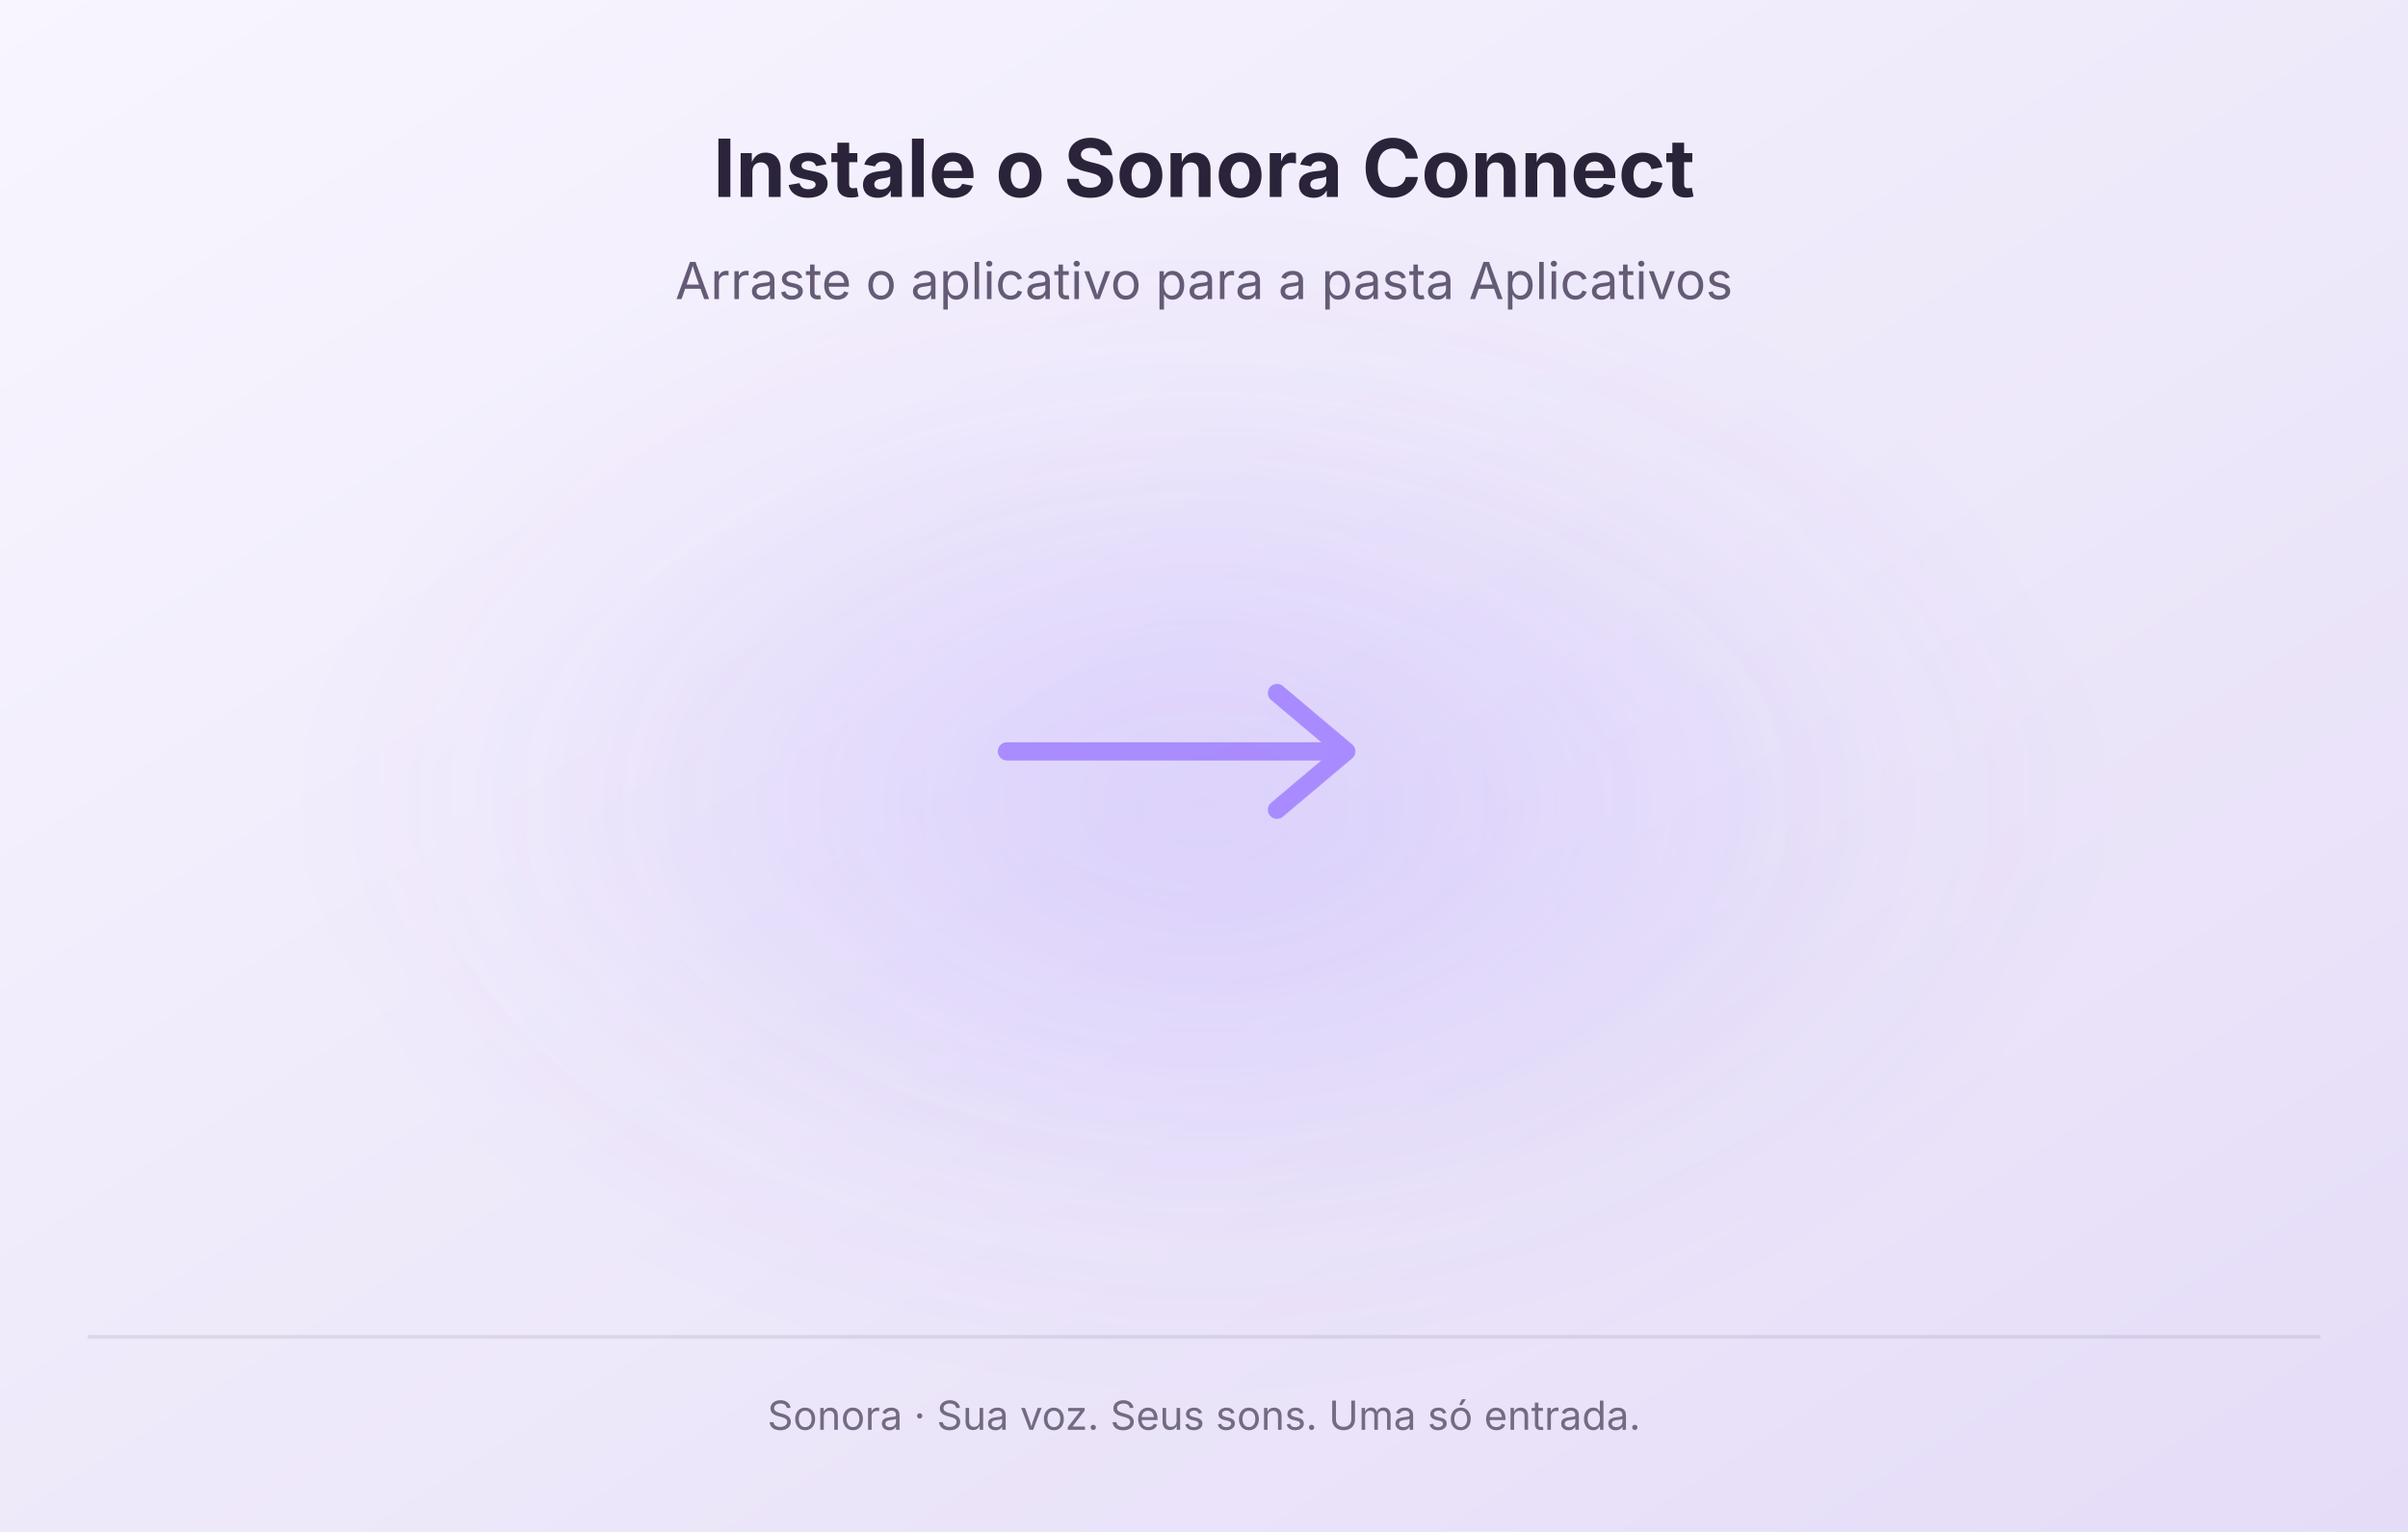
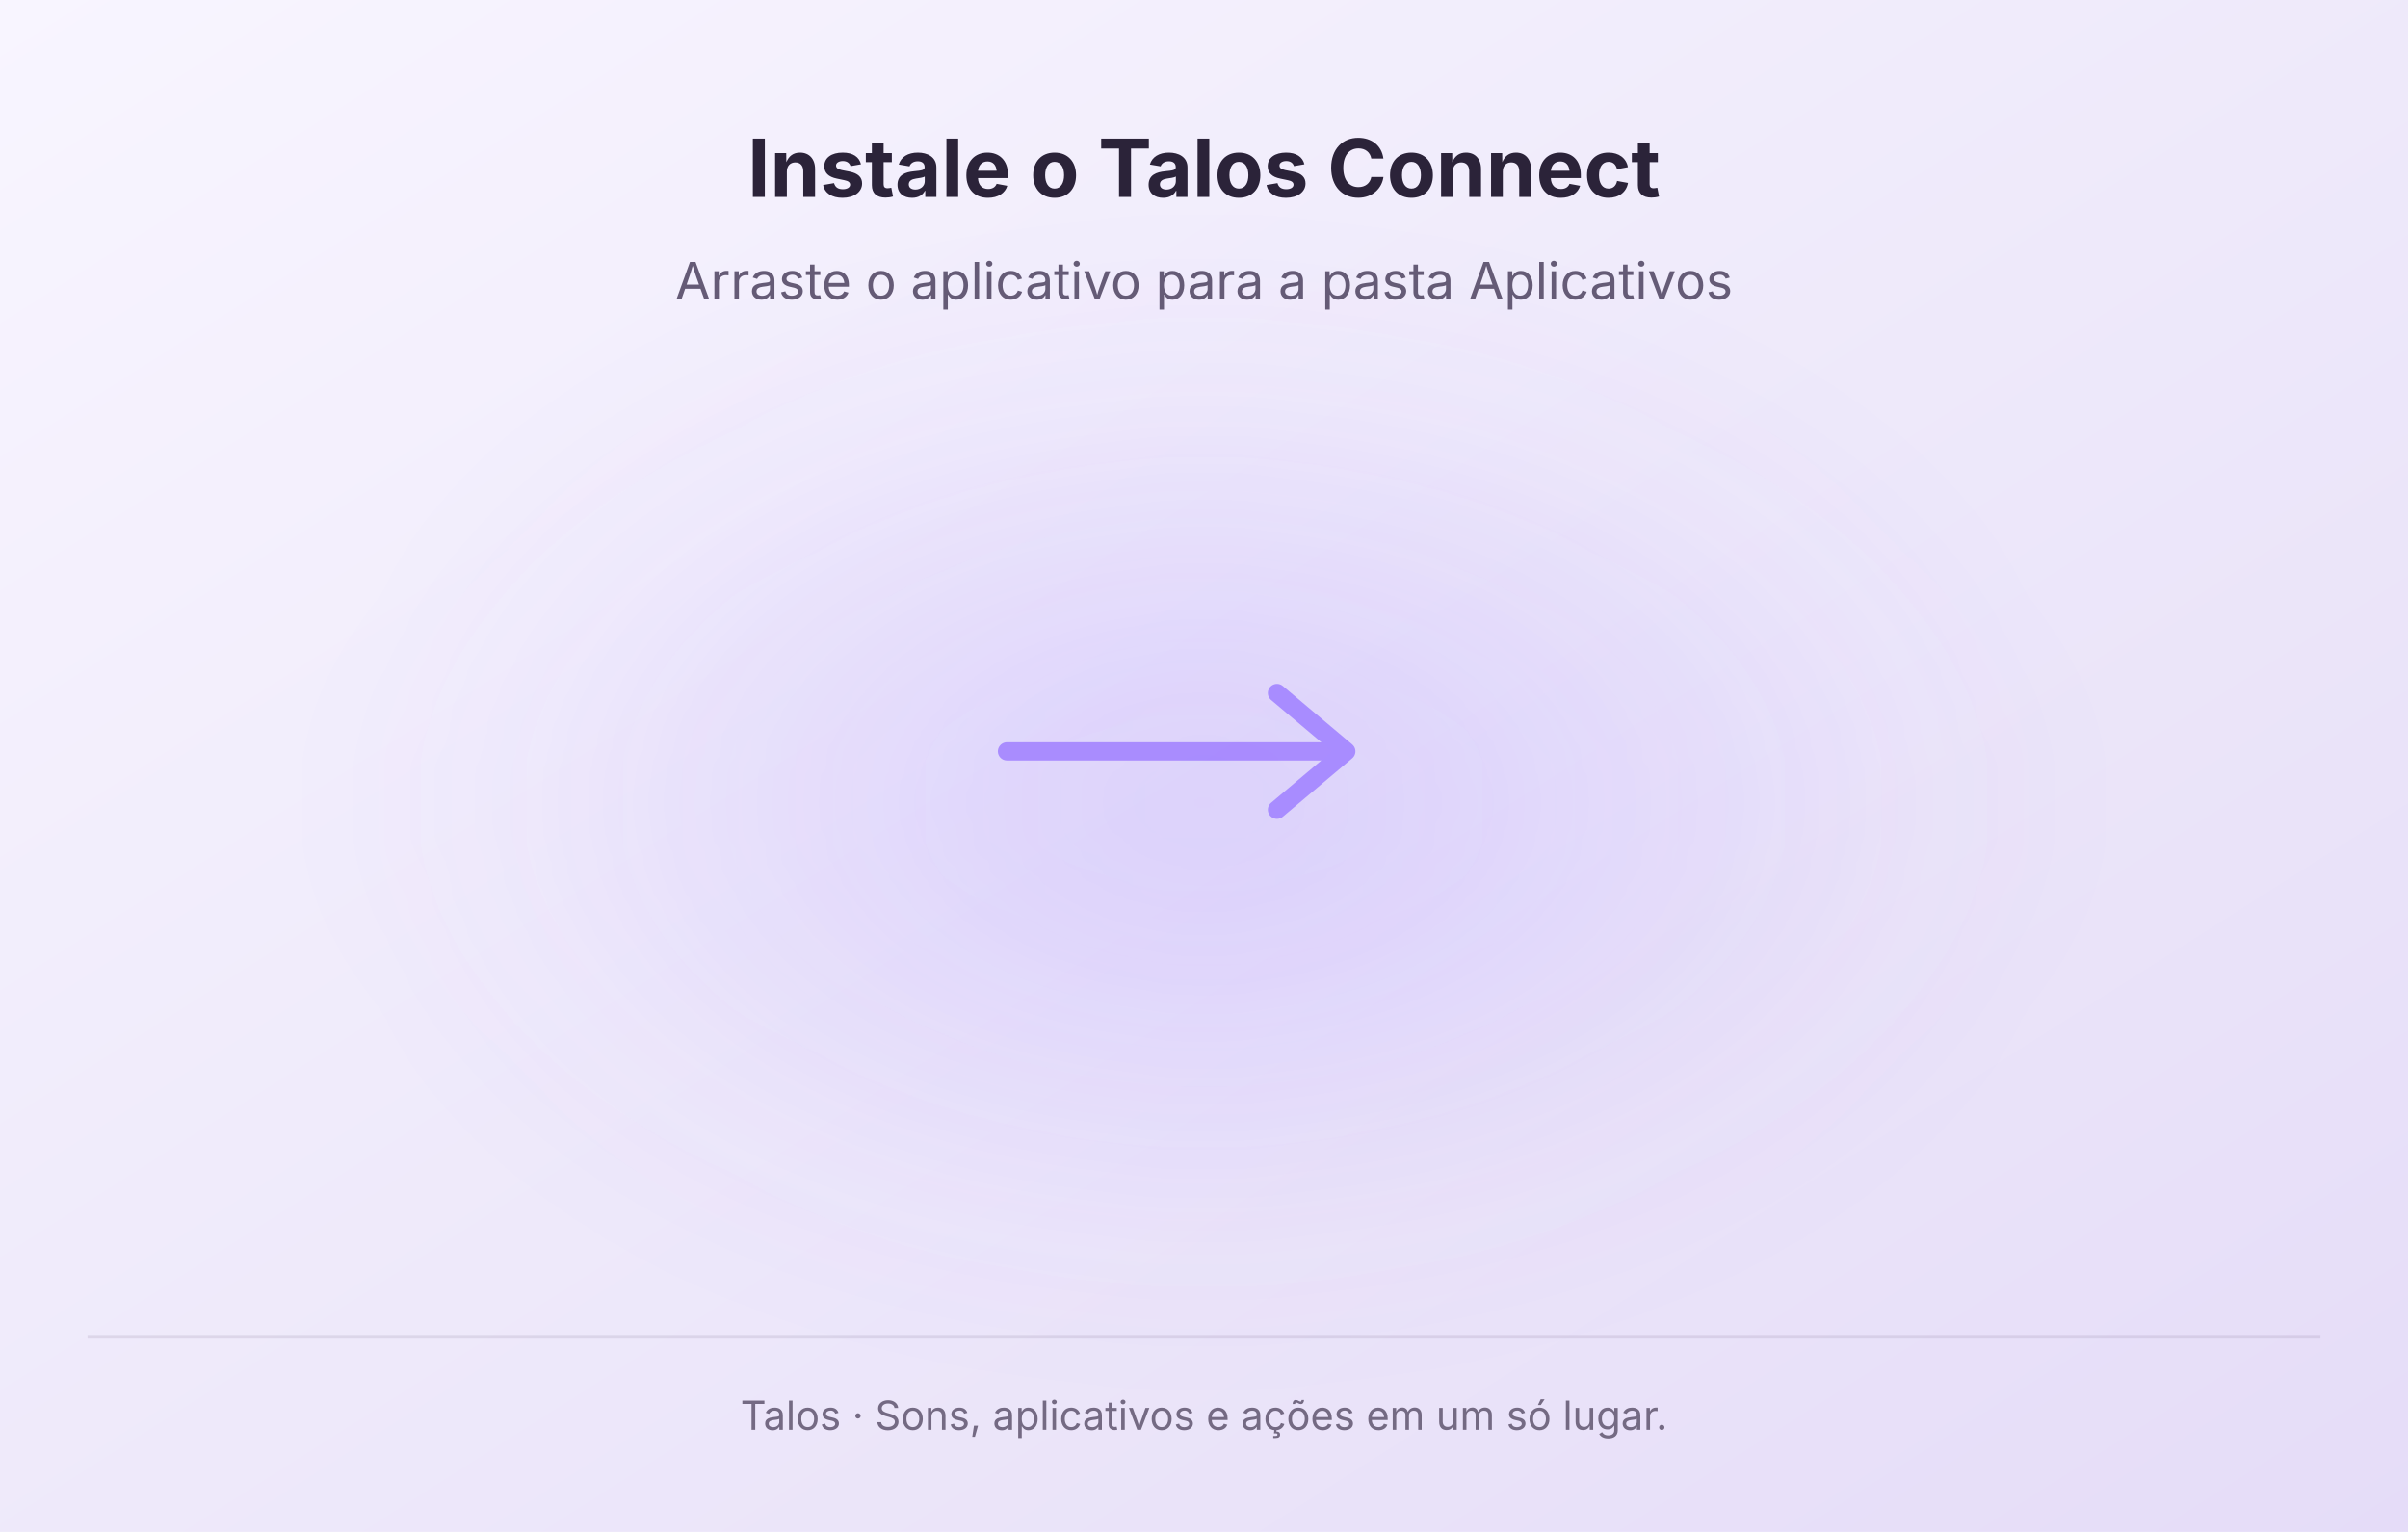
<svg xmlns="http://www.w3.org/2000/svg" width="660" height="420" viewBox="0 0 660 420">
  <defs>
    <linearGradient id="background" x1="0" y1="0" x2="1" y2="1">
      <stop offset="0" stop-color="#f8f5ff" />
      <stop offset="0.52" stop-color="#eee9fa" />
      <stop offset="1" stop-color="#e5dcf8" />
    </linearGradient>
    <linearGradient id="arrow" x1="0" y1="0" x2="1" y2="0">
      <stop offset="0" stop-color="#8d6cff" stop-opacity="0.28" />
      <stop offset="0.5" stop-color="#a88cff" />
      <stop offset="1" stop-color="#8d6cff" stop-opacity="0.28" />
    </linearGradient>
    <radialGradient id="glow" cx="50%" cy="50%" r="50%">
      <stop offset="0" stop-color="#8d6cff" stop-opacity="0.22" />
      <stop offset="1" stop-color="#8d6cff" stop-opacity="0" />
    </radialGradient>
    <filter id="blur">
      <feGaussianBlur stdDeviation="24" />
    </filter>
  </defs>
  <rect width="660" height="420" fill="url(#background)" />
  <ellipse cx="330" cy="220" rx="230" ry="135" fill="url(#glow)" filter="url(#blur)" />
-   <text x="330" y="54" fill="#2b2339" font-family="-apple-system, BlinkMacSystemFont, sans-serif" font-size="22" font-weight="650" text-anchor="middle">Instale o Sonora Connect</text>
+   <text x="330" y="54" fill="#2b2339" font-family="-apple-system, BlinkMacSystemFont, sans-serif" font-size="22" font-weight="650" text-anchor="middle">Instale o Talos Connect</text>
  <text x="330" y="82" fill="#655b76" font-family="-apple-system, BlinkMacSystemFont, sans-serif" font-size="14" text-anchor="middle">Arraste o aplicativo para a pasta Aplicativos</text>
  <path d="M276 206 H365" stroke="#9a78ff" stroke-opacity="0.78" stroke-width="5" stroke-linecap="round" />
  <path d="M350 190 L369 206 L350 222" fill="none" stroke="#a88cff" stroke-width="5" stroke-linecap="round" stroke-linejoin="round" />
  <rect x="24" y="366" width="612" height="1" fill="#514565" opacity="0.12" />
-   <text x="330" y="392" fill="#746a83" font-family="-apple-system, BlinkMacSystemFont, sans-serif" font-size="11" text-anchor="middle">Sonora · Sua voz. Seus sons. Uma só entrada.</text>
+   <text x="330" y="392" fill="#746a83" font-family="-apple-system, BlinkMacSystemFont, sans-serif" font-size="11" text-anchor="middle">Talos · Sons, aplicativos e ações em um só lugar.</text>
</svg>
